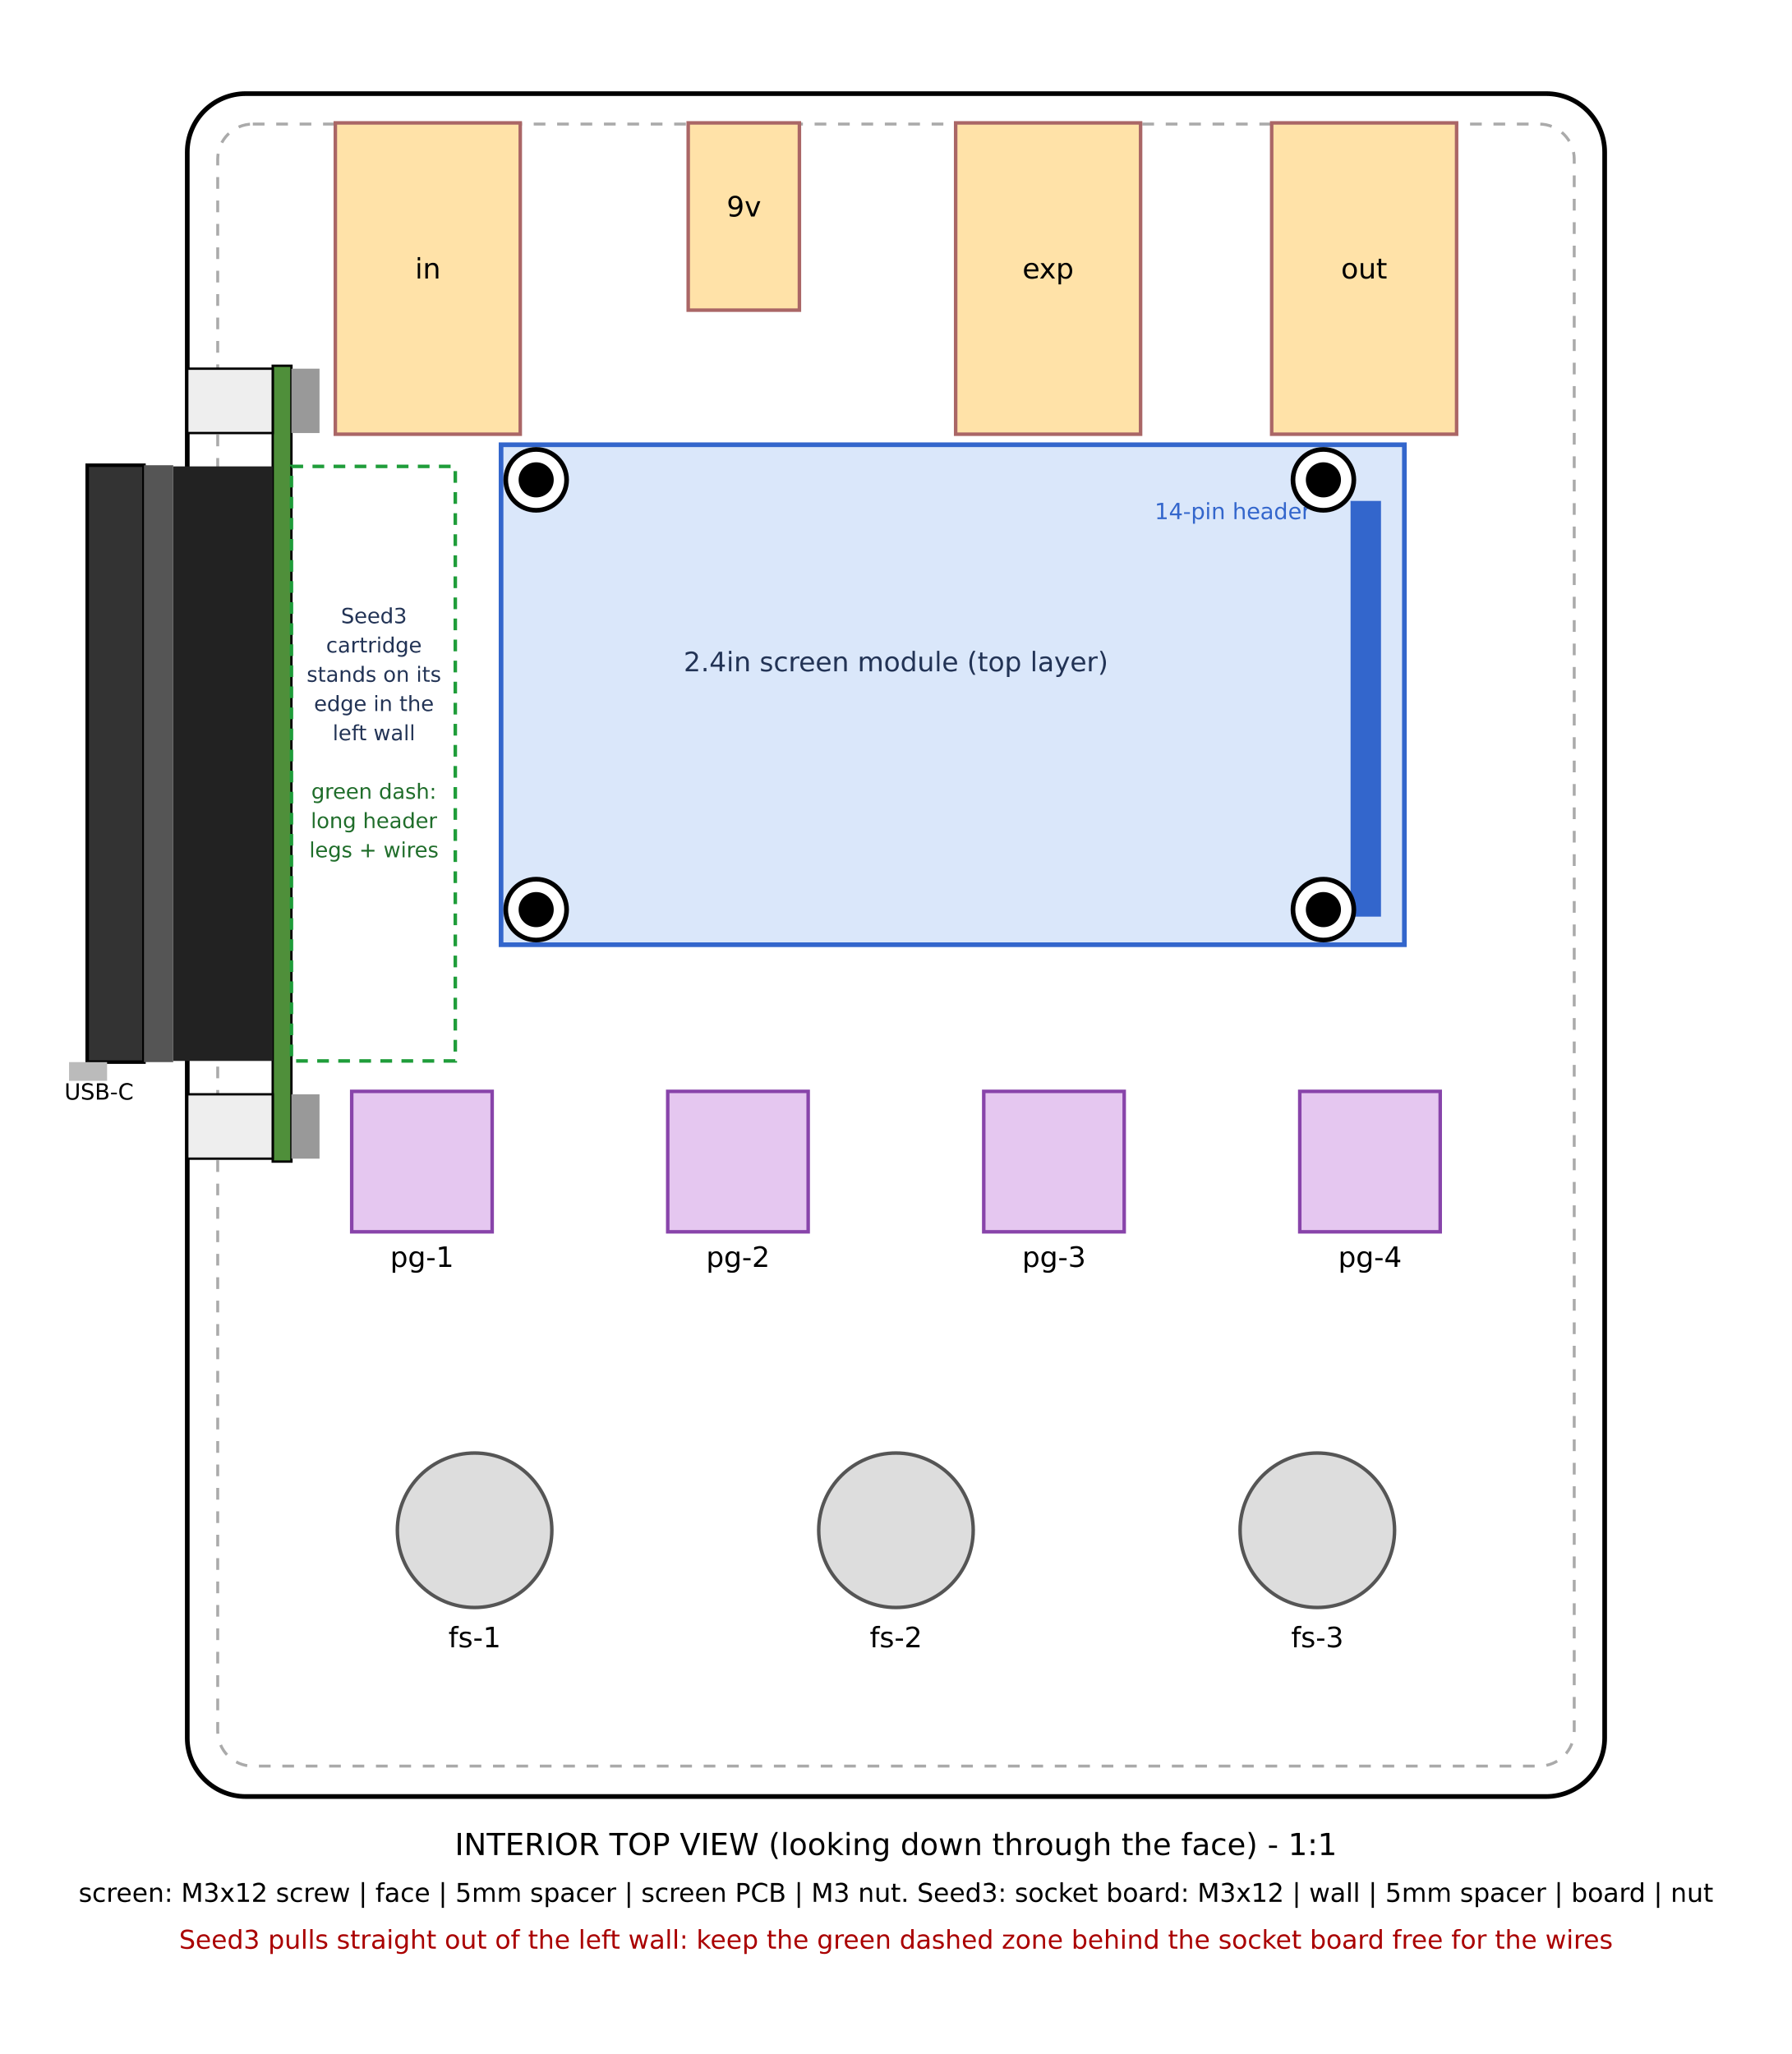
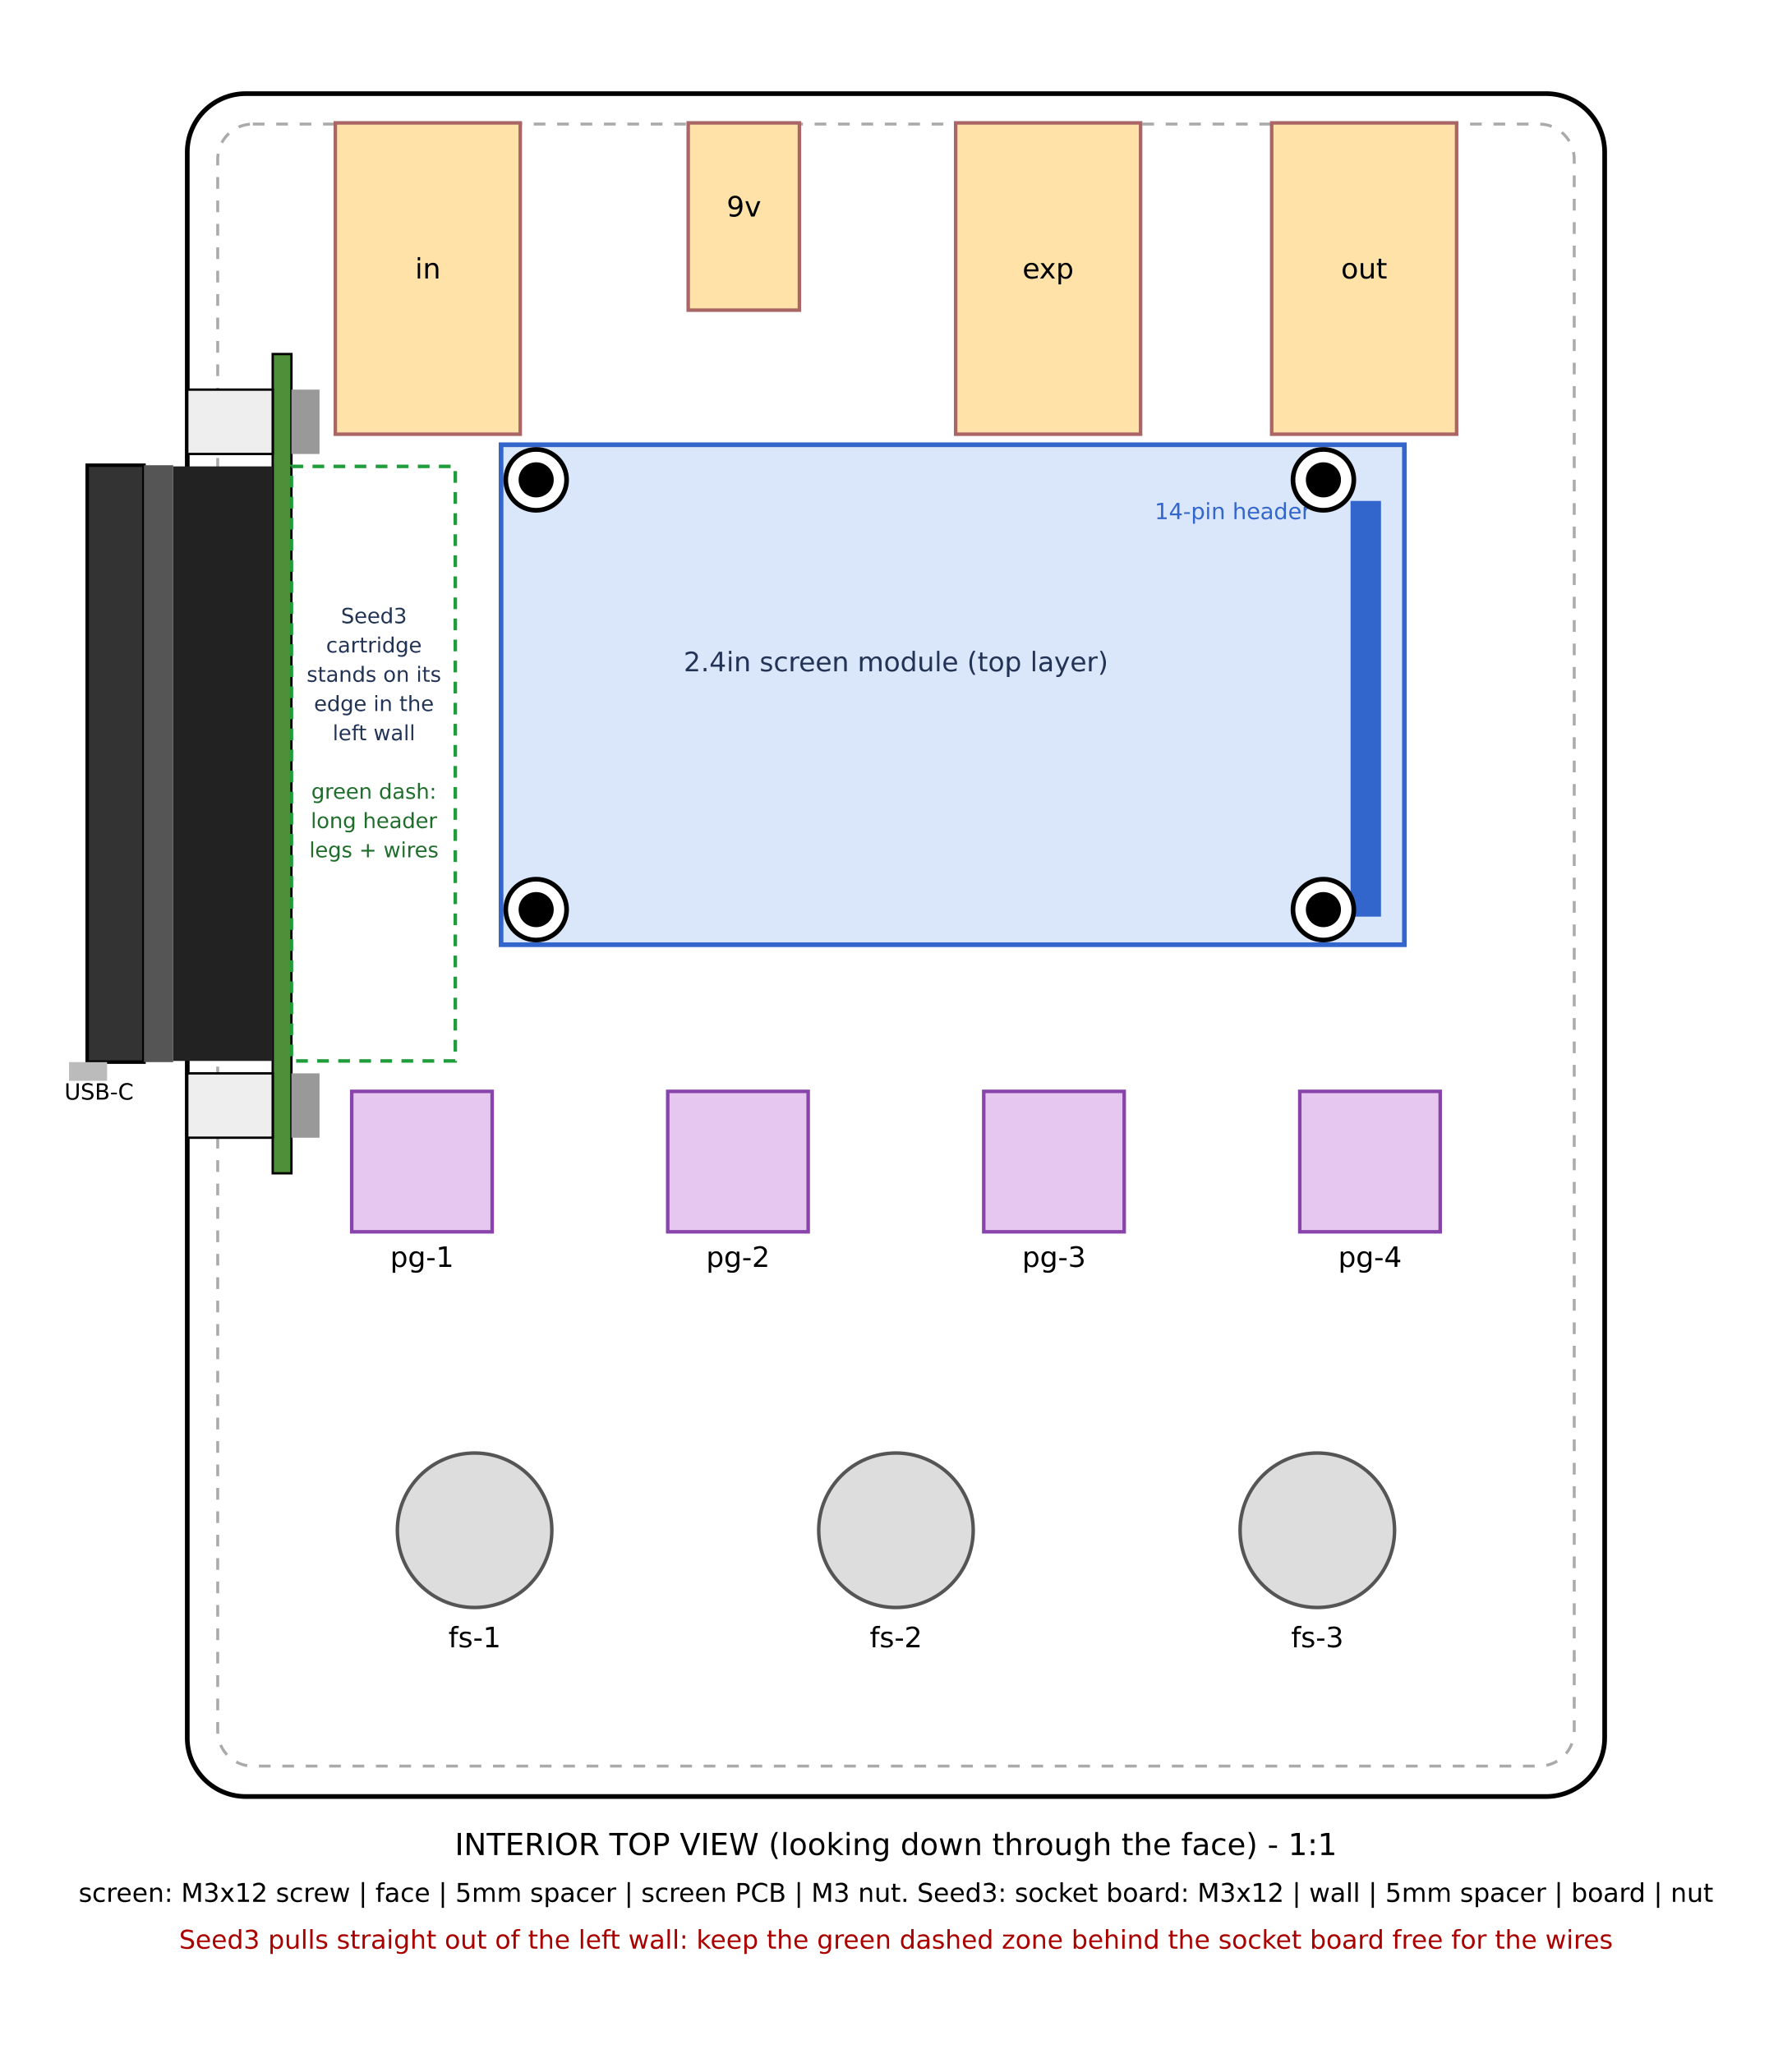
<svg xmlns="http://www.w3.org/2000/svg" width="153.1mm" height="175.5mm" viewBox="-76.55 -80.75 153.1 175.5">
  <rect x="-76.55" y="-80.75" width="153.1" height="175.5" fill="#fff" />
  <rect x="-60.55" y="-72.75" width="121.1" height="145.5" rx="5" fill="#fff" stroke="#000" stroke-width="0.4" />
  <rect x="-57.95" y="-70.15" width="115.9" height="140.3" rx="3" fill="none" stroke="#aaa" stroke-width="0.25" stroke-dasharray="1 1" />
  <rect x="-47.9" y="-70.25" width="15.8" height="26.6" fill="#ffe2a8" stroke="#a66" stroke-width="0.3" />
  <text x="-40.00" y="-56.95" font-family="DejaVu Sans, sans-serif" font-size="2.4" text-anchor="middle" fill="#000" font-weight="normal">in</text>
  <rect x="-17.75" y="-70.25" width="9.5" height="16.0" fill="#ffe2a8" stroke="#a66" stroke-width="0.3" />
  <text x="-13.00" y="-62.25" font-family="DejaVu Sans, sans-serif" font-size="2.4" text-anchor="middle" fill="#000" font-weight="normal">9v</text>
  <rect x="5.1" y="-70.25" width="15.8" height="26.6" fill="#ffe2a8" stroke="#a66" stroke-width="0.3" />
  <text x="13.00" y="-56.95" font-family="DejaVu Sans, sans-serif" font-size="2.4" text-anchor="middle" fill="#000" font-weight="normal">exp</text>
  <rect x="32.1" y="-70.25" width="15.8" height="26.6" fill="#ffe2a8" stroke="#a66" stroke-width="0.3" />
  <text x="40.00" y="-56.95" font-family="DejaVu Sans, sans-serif" font-size="2.4" text-anchor="middle" fill="#000" font-weight="normal">out</text>
  <rect x="-33.74" y="-42.75" width="77.18" height="42.72" fill="#bcd3f5" fill-opacity="0.55" stroke="#36c" stroke-width="0.4" />
  <rect x="38.84" y="-37.95" width="2.6" height="35.52" fill="#36c" />
  <text x="35.44" y="-36.39" font-family="DejaVu Sans, sans-serif" font-size="1.9" text-anchor="end" fill="#36c" font-weight="normal">14-pin header</text>
  <text x="0.00" y="-23.39" font-family="DejaVu Sans, sans-serif" font-size="2.3" text-anchor="middle" fill="#235" font-weight="normal">2.4in screen module (top layer)</text>
-   <rect x="-53.25" y="-49.5" width="1.6" height="68.0" fill="#4f8f3a" stroke="#000" stroke-width="0.2" />
+   <rect x="-53.25" y="-50.5" width="1.6" height="70.0" fill="#4f8f3a" stroke="#000" stroke-width="0.2" />
  <rect x="-61.75" y="-40.9" width="8.5" height="50.8" fill="#222" />
  <rect x="-69.1" y="-41.0" width="4.85" height="51" fill="#333" stroke="#000" stroke-width="0.3" />
  <rect x="-70.65" y="10.0" width="3.25" height="1.6" fill="#bbb" />
-   <rect x="-60.55" y="12.75" width="7.3" height="5.5" fill="#eee" stroke="#000" stroke-width="0.2" />
-   <rect x="-51.65" y="12.75" width="2.4" height="5.5" fill="#999" />
-   <rect x="-60.55" y="-49.25" width="7.3" height="5.5" fill="#eee" stroke="#000" stroke-width="0.2" />
-   <rect x="-51.65" y="-49.25" width="2.4" height="5.5" fill="#999" />
+   <rect x="-60.55" y="10.96" width="7.3" height="5.5" fill="#eee" stroke="#000" stroke-width="0.2" />
+   <rect x="-51.65" y="10.96" width="2.4" height="5.5" fill="#999" />
+   <rect x="-60.55" y="-47.46" width="7.3" height="5.5" fill="#eee" stroke="#000" stroke-width="0.2" />
+   <rect x="-51.65" y="-47.46" width="2.4" height="5.5" fill="#999" />
  <rect x="-64.25" y="-41.0" width="2.5" height="51" fill="#555" />
  <rect x="-51.65" y="-40.9" width="14" height="50.8" fill="none" stroke="#1f9d3a" stroke-width="0.3" stroke-dasharray="1 0.8" />
  <text x="-44.60" y="-27.50" font-family="DejaVu Sans, sans-serif" font-size="1.8" text-anchor="middle" fill="#235" font-weight="normal">Seed3</text>
  <text x="-44.60" y="-25.00" font-family="DejaVu Sans, sans-serif" font-size="1.8" text-anchor="middle" fill="#235" font-weight="normal">cartridge</text>
  <text x="-44.60" y="-22.50" font-family="DejaVu Sans, sans-serif" font-size="1.8" text-anchor="middle" fill="#235" font-weight="normal">stands on its</text>
  <text x="-44.60" y="-20.00" font-family="DejaVu Sans, sans-serif" font-size="1.8" text-anchor="middle" fill="#235" font-weight="normal">edge in the</text>
  <text x="-44.60" y="-17.50" font-family="DejaVu Sans, sans-serif" font-size="1.8" text-anchor="middle" fill="#235" font-weight="normal">left wall</text>
  <text x="-44.60" y="-12.50" font-family="DejaVu Sans, sans-serif" font-size="1.8" text-anchor="middle" fill="#1f6d2a" font-weight="normal">green dash:</text>
  <text x="-44.60" y="-10.00" font-family="DejaVu Sans, sans-serif" font-size="1.8" text-anchor="middle" fill="#1f6d2a" font-weight="normal">long header</text>
  <text x="-44.60" y="-7.50" font-family="DejaVu Sans, sans-serif" font-size="1.8" text-anchor="middle" fill="#1f6d2a" font-weight="normal">legs + wires</text>
  <text x="-68.10" y="13.20" font-family="DejaVu Sans, sans-serif" font-size="1.9" text-anchor="middle" fill="#000" font-weight="normal">USB-C</text>
  <circle cx="-30.74" cy="-39.75" r="2.6" fill="#fff" stroke="#000" stroke-width="0.4" />
  <circle cx="-30.74" cy="-39.75" r="1.5" fill="#000" />
  <circle cx="36.52" cy="-39.75" r="2.6" fill="#fff" stroke="#000" stroke-width="0.4" />
  <circle cx="36.52" cy="-39.75" r="1.5" fill="#000" />
  <circle cx="-30.74" cy="-3.03" r="2.6" fill="#fff" stroke="#000" stroke-width="0.4" />
  <circle cx="-30.74" cy="-3.03" r="1.5" fill="#000" />
  <circle cx="36.52" cy="-3.03" r="2.6" fill="#fff" stroke="#000" stroke-width="0.4" />
  <circle cx="36.52" cy="-3.03" r="1.5" fill="#000" />
  <rect x="-46.5" y="12.5" width="12" height="12" fill="#e5c7f0" stroke="#84a" stroke-width="0.3" />
  <text x="-40.50" y="27.50" font-family="DejaVu Sans, sans-serif" font-size="2.4" text-anchor="middle" fill="#000" font-weight="normal">pg-1</text>
  <rect x="-19.5" y="12.5" width="12" height="12" fill="#e5c7f0" stroke="#84a" stroke-width="0.3" />
  <text x="-13.50" y="27.50" font-family="DejaVu Sans, sans-serif" font-size="2.4" text-anchor="middle" fill="#000" font-weight="normal">pg-2</text>
  <rect x="7.5" y="12.5" width="12" height="12" fill="#e5c7f0" stroke="#84a" stroke-width="0.3" />
  <text x="13.50" y="27.50" font-family="DejaVu Sans, sans-serif" font-size="2.4" text-anchor="middle" fill="#000" font-weight="normal">pg-3</text>
  <rect x="34.5" y="12.5" width="12" height="12" fill="#e5c7f0" stroke="#84a" stroke-width="0.3" />
  <text x="40.50" y="27.50" font-family="DejaVu Sans, sans-serif" font-size="2.4" text-anchor="middle" fill="#000" font-weight="normal">pg-4</text>
  <circle cx="-36.0" cy="50.0" r="6.6" fill="#ddd" stroke="#555" stroke-width="0.3" />
  <text x="-36.00" y="60.00" font-family="DejaVu Sans, sans-serif" font-size="2.4" text-anchor="middle" fill="#000" font-weight="normal">fs-1</text>
  <circle cx="0.0" cy="50.0" r="6.6" fill="#ddd" stroke="#555" stroke-width="0.3" />
  <text x="0.00" y="60.00" font-family="DejaVu Sans, sans-serif" font-size="2.4" text-anchor="middle" fill="#000" font-weight="normal">fs-2</text>
  <circle cx="36.0" cy="50.0" r="6.6" fill="#ddd" stroke="#555" stroke-width="0.3" />
  <text x="36.00" y="60.00" font-family="DejaVu Sans, sans-serif" font-size="2.4" text-anchor="middle" fill="#000" font-weight="normal">fs-3</text>
  <text x="0.00" y="77.75" font-family="DejaVu Sans, sans-serif" font-size="2.6" text-anchor="middle" fill="#000" font-weight="normal">INTERIOR TOP VIEW (looking down through the face) - 1:1</text>
  <text x="0.00" y="81.75" font-family="DejaVu Sans, sans-serif" font-size="2.2" text-anchor="middle" fill="#000" font-weight="normal">screen: M3x12 screw | face | 5mm spacer | screen PCB | M3 nut.   Seed3: socket board: M3x12 | wall | 5mm spacer | board | nut</text>
  <text x="0.00" y="85.75" font-family="DejaVu Sans, sans-serif" font-size="2.2" text-anchor="middle" fill="#a00" font-weight="normal">Seed3 pulls straight out of the left wall: keep the green dashed zone behind the socket board free for the wires</text>
</svg>
